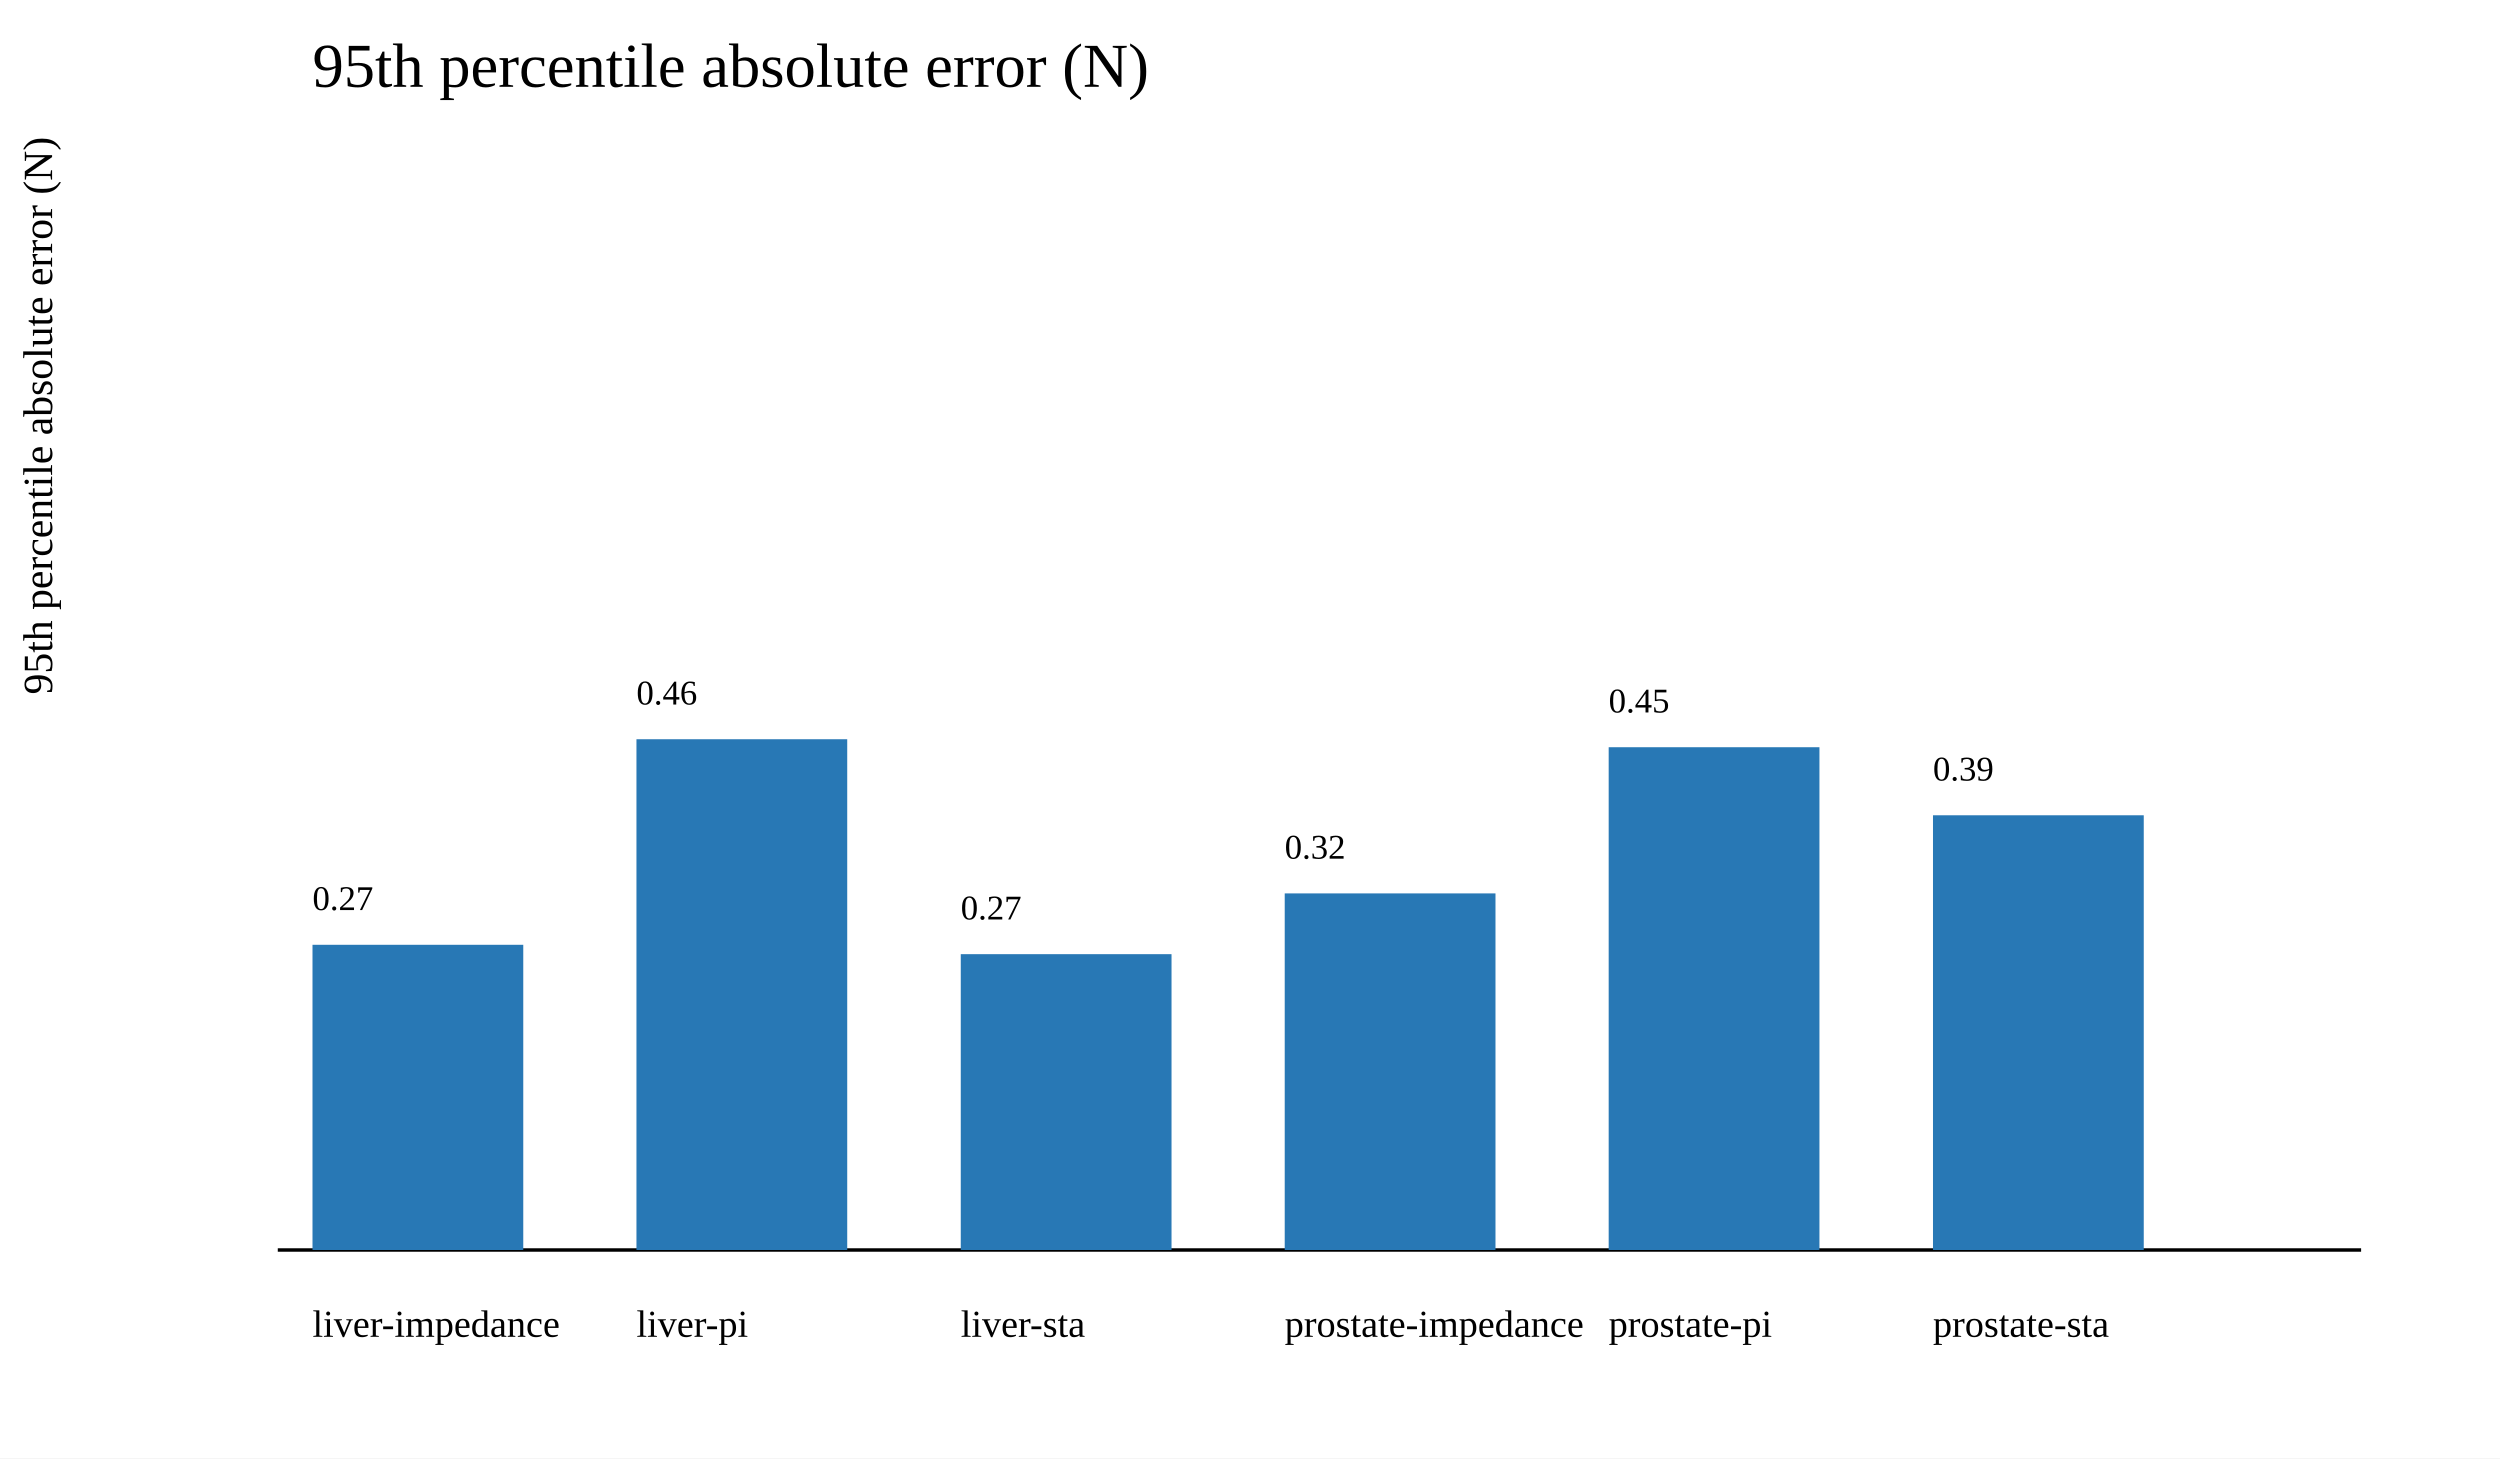
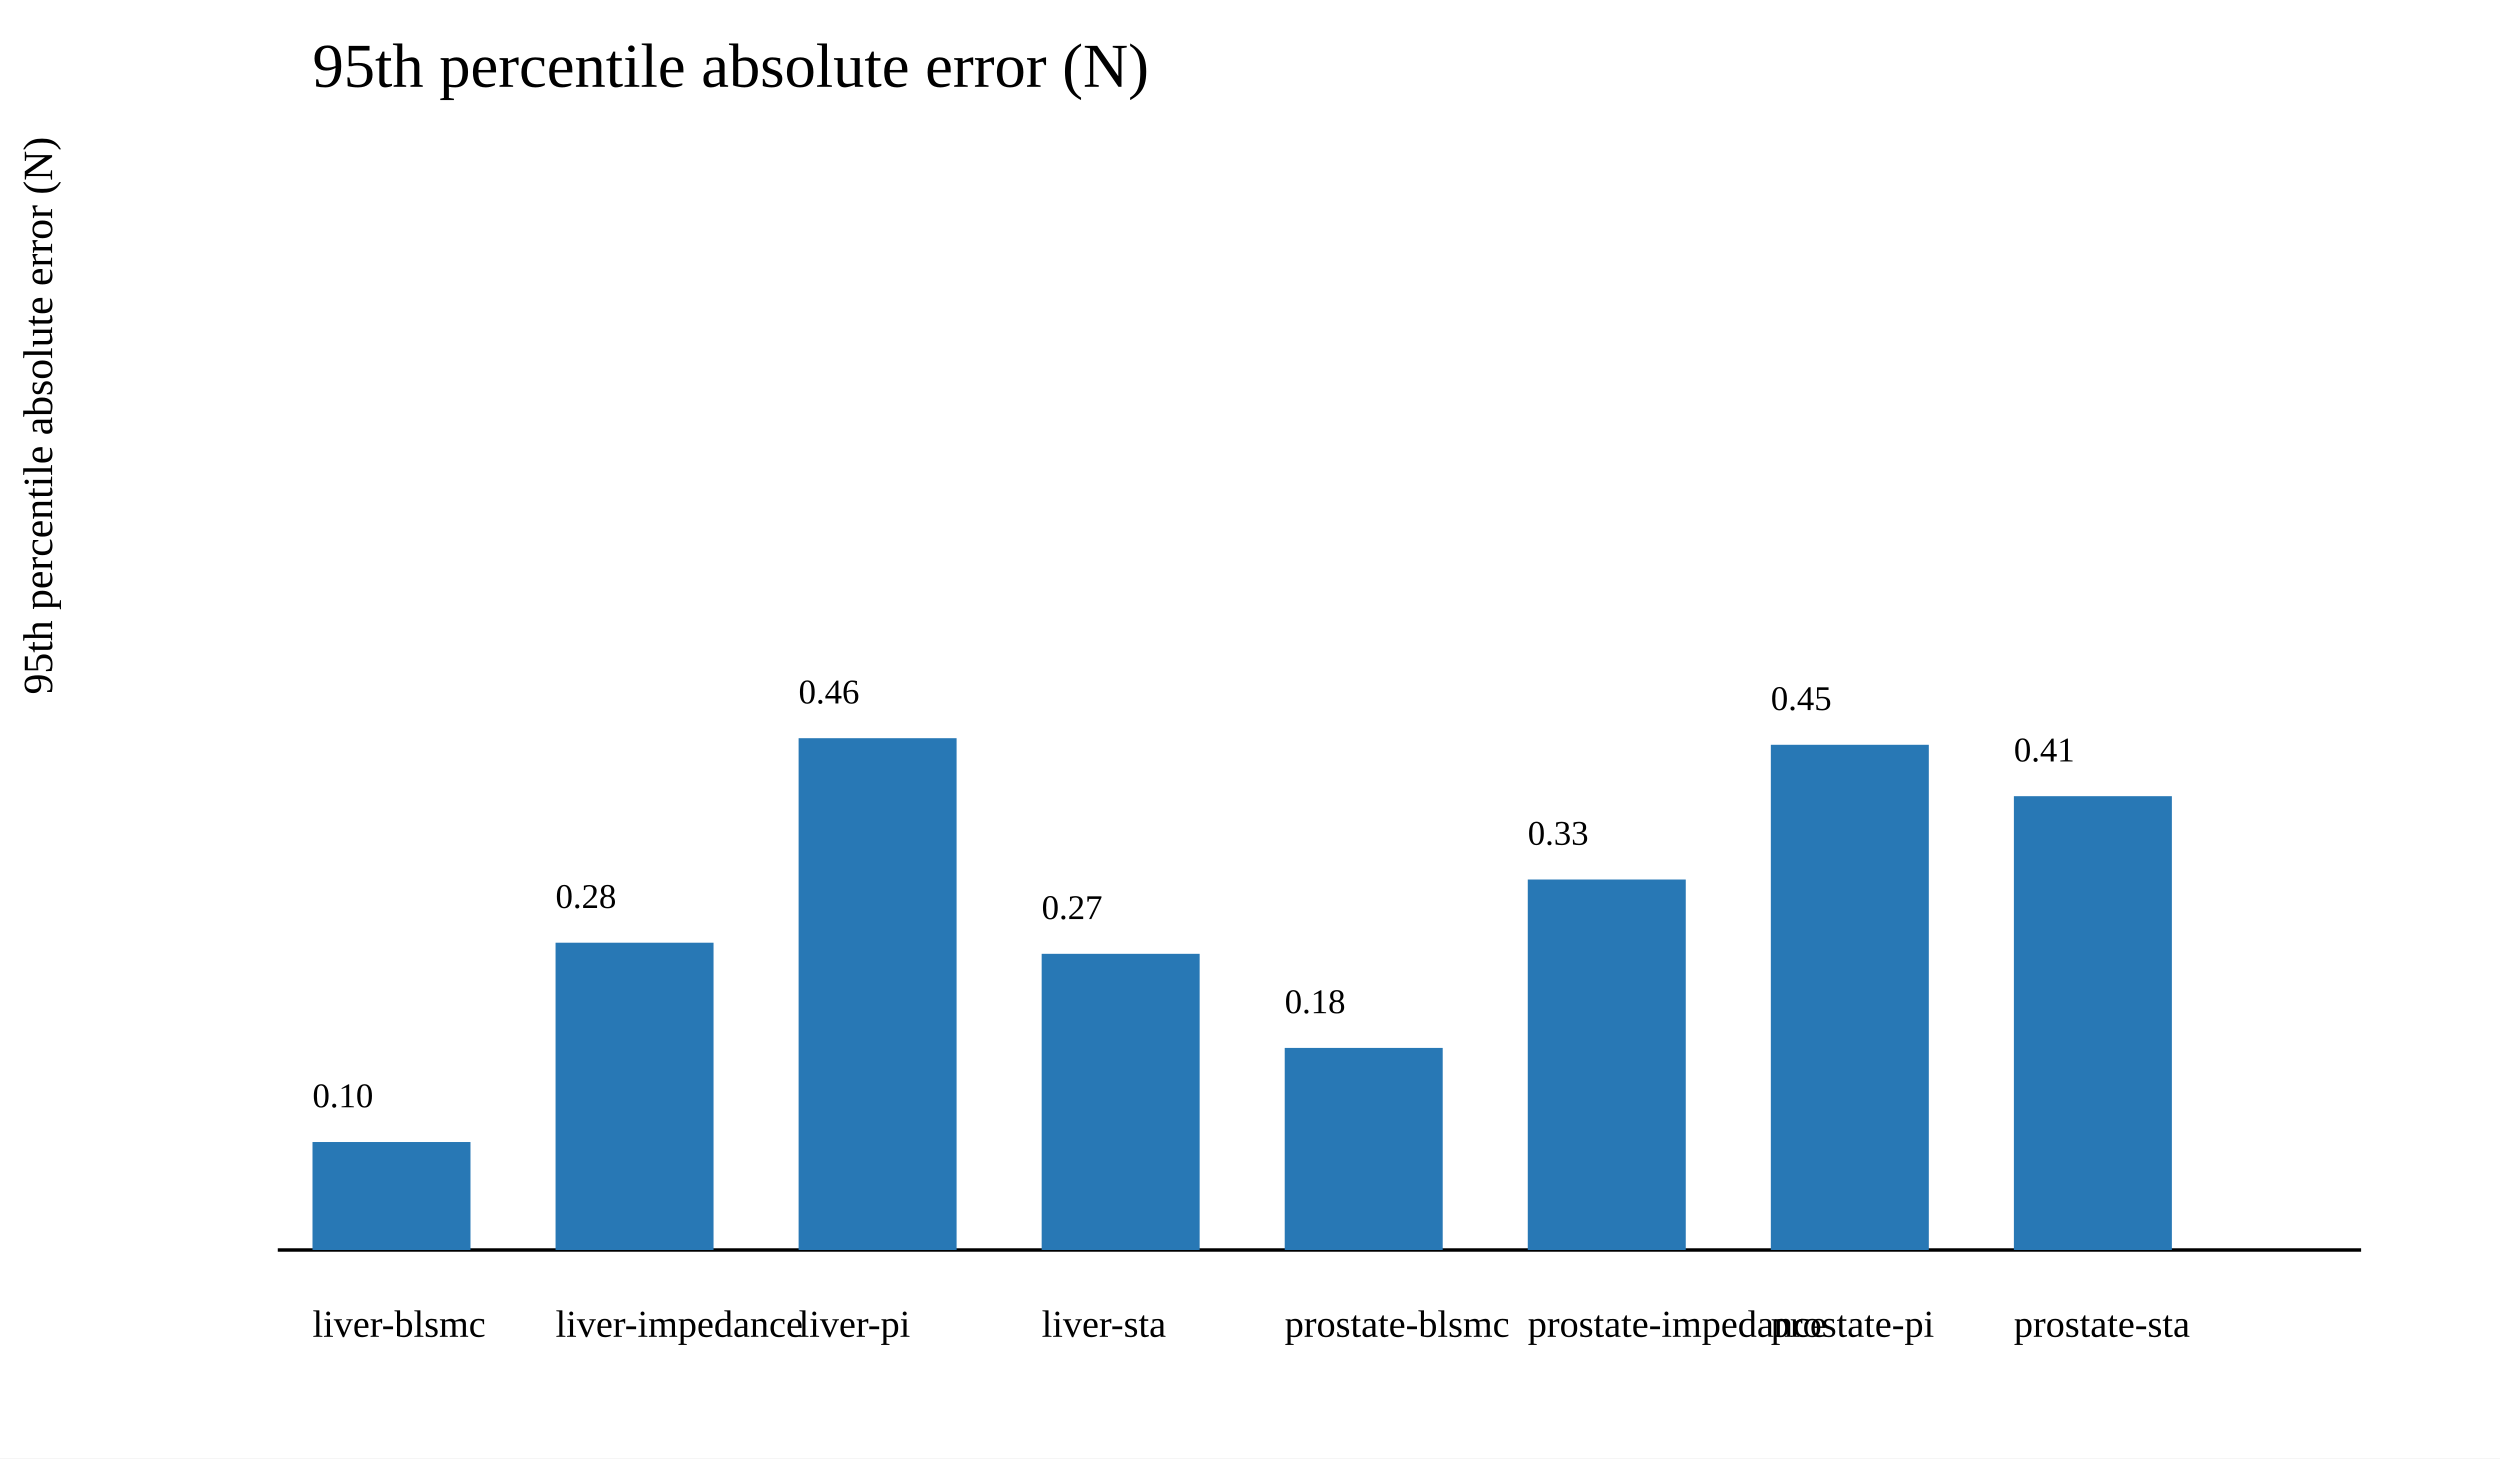
<svg xmlns="http://www.w3.org/2000/svg" width="720" height="420">
  <rect width="100%" height="100%" fill="white" />
  <text x="90" y="25" font-size="18">95th percentile absolute error (N)</text>
  <line x1="80" y1="360" x2="680" y2="360" stroke="black" />
-   <rect x="90.0" y="272.1" width="60.7" height="87.9" fill="#2878b5" />
-   <text x="90.0" y="385" font-size="11">liver-impedance</text>
-   <text x="90.0" y="262.1" font-size="10">0.27</text>
-   <rect x="183.3" y="212.9" width="60.7" height="147.1" fill="#2878b5" />
-   <text x="183.3" y="385" font-size="11">liver-pi</text>
-   <text x="183.3" y="202.9" font-size="10">0.46</text>
-   <rect x="276.7" y="274.8" width="60.7" height="85.2" fill="#2878b5" />
-   <text x="276.7" y="385" font-size="11">liver-sta</text>
-   <text x="276.7" y="264.8" font-size="10">0.27</text>
-   <rect x="370.0" y="257.3" width="60.7" height="102.7" fill="#2878b5" />
-   <text x="370.0" y="385" font-size="11">prostate-impedance</text>
-   <text x="370.0" y="247.3" font-size="10">0.32</text>
-   <rect x="463.3" y="215.2" width="60.7" height="144.8" fill="#2878b5" />
-   <text x="463.3" y="385" font-size="11">prostate-pi</text>
-   <text x="463.3" y="205.2" font-size="10">0.45</text>
-   <rect x="556.7" y="234.8" width="60.7" height="125.2" fill="#2878b5" />
-   <text x="556.7" y="385" font-size="11">prostate-sta</text>
-   <text x="556.7" y="224.8" font-size="10">0.39</text>
+   <rect x="90.0" y="328.9" width="45.5" height="31.1" fill="#2878b5" />
+   <text x="90.0" y="385" font-size="11">liver-blsmc</text>
+   <text x="90.0" y="318.9" font-size="10">0.10</text>
+   <rect x="160.0" y="271.5" width="45.5" height="88.5" fill="#2878b5" />
+   <text x="160.0" y="385" font-size="11">liver-impedance</text>
+   <text x="160.0" y="261.5" font-size="10">0.28</text>
+   <rect x="230.0" y="212.6" width="45.5" height="147.4" fill="#2878b5" />
+   <text x="230.0" y="385" font-size="11">liver-pi</text>
+   <text x="230.0" y="202.6" font-size="10">0.46</text>
+   <rect x="300.0" y="274.7" width="45.5" height="85.3" fill="#2878b5" />
+   <text x="300.0" y="385" font-size="11">liver-sta</text>
+   <text x="300.0" y="264.7" font-size="10">0.27</text>
+   <rect x="370.0" y="301.8" width="45.5" height="58.2" fill="#2878b5" />
+   <text x="370.0" y="385" font-size="11">prostate-blsmc</text>
+   <text x="370.0" y="291.8" font-size="10">0.18</text>
+   <rect x="440.0" y="253.3" width="45.5" height="106.7" fill="#2878b5" />
+   <text x="440.0" y="385" font-size="11">prostate-impedance</text>
+   <text x="440.0" y="243.3" font-size="10">0.33</text>
+   <rect x="510.0" y="214.5" width="45.5" height="145.5" fill="#2878b5" />
+   <text x="510.0" y="385" font-size="11">prostate-pi</text>
+   <text x="510.0" y="204.5" font-size="10">0.45</text>
+   <rect x="580.0" y="229.3" width="45.5" height="130.7" fill="#2878b5" />
+   <text x="580.0" y="385" font-size="11">prostate-sta</text>
+   <text x="580.0" y="219.3" font-size="10">0.41</text>
  <text x="15" y="200" transform="rotate(-90 15 200)" font-size="12">95th percentile absolute error (N)</text>
</svg>
